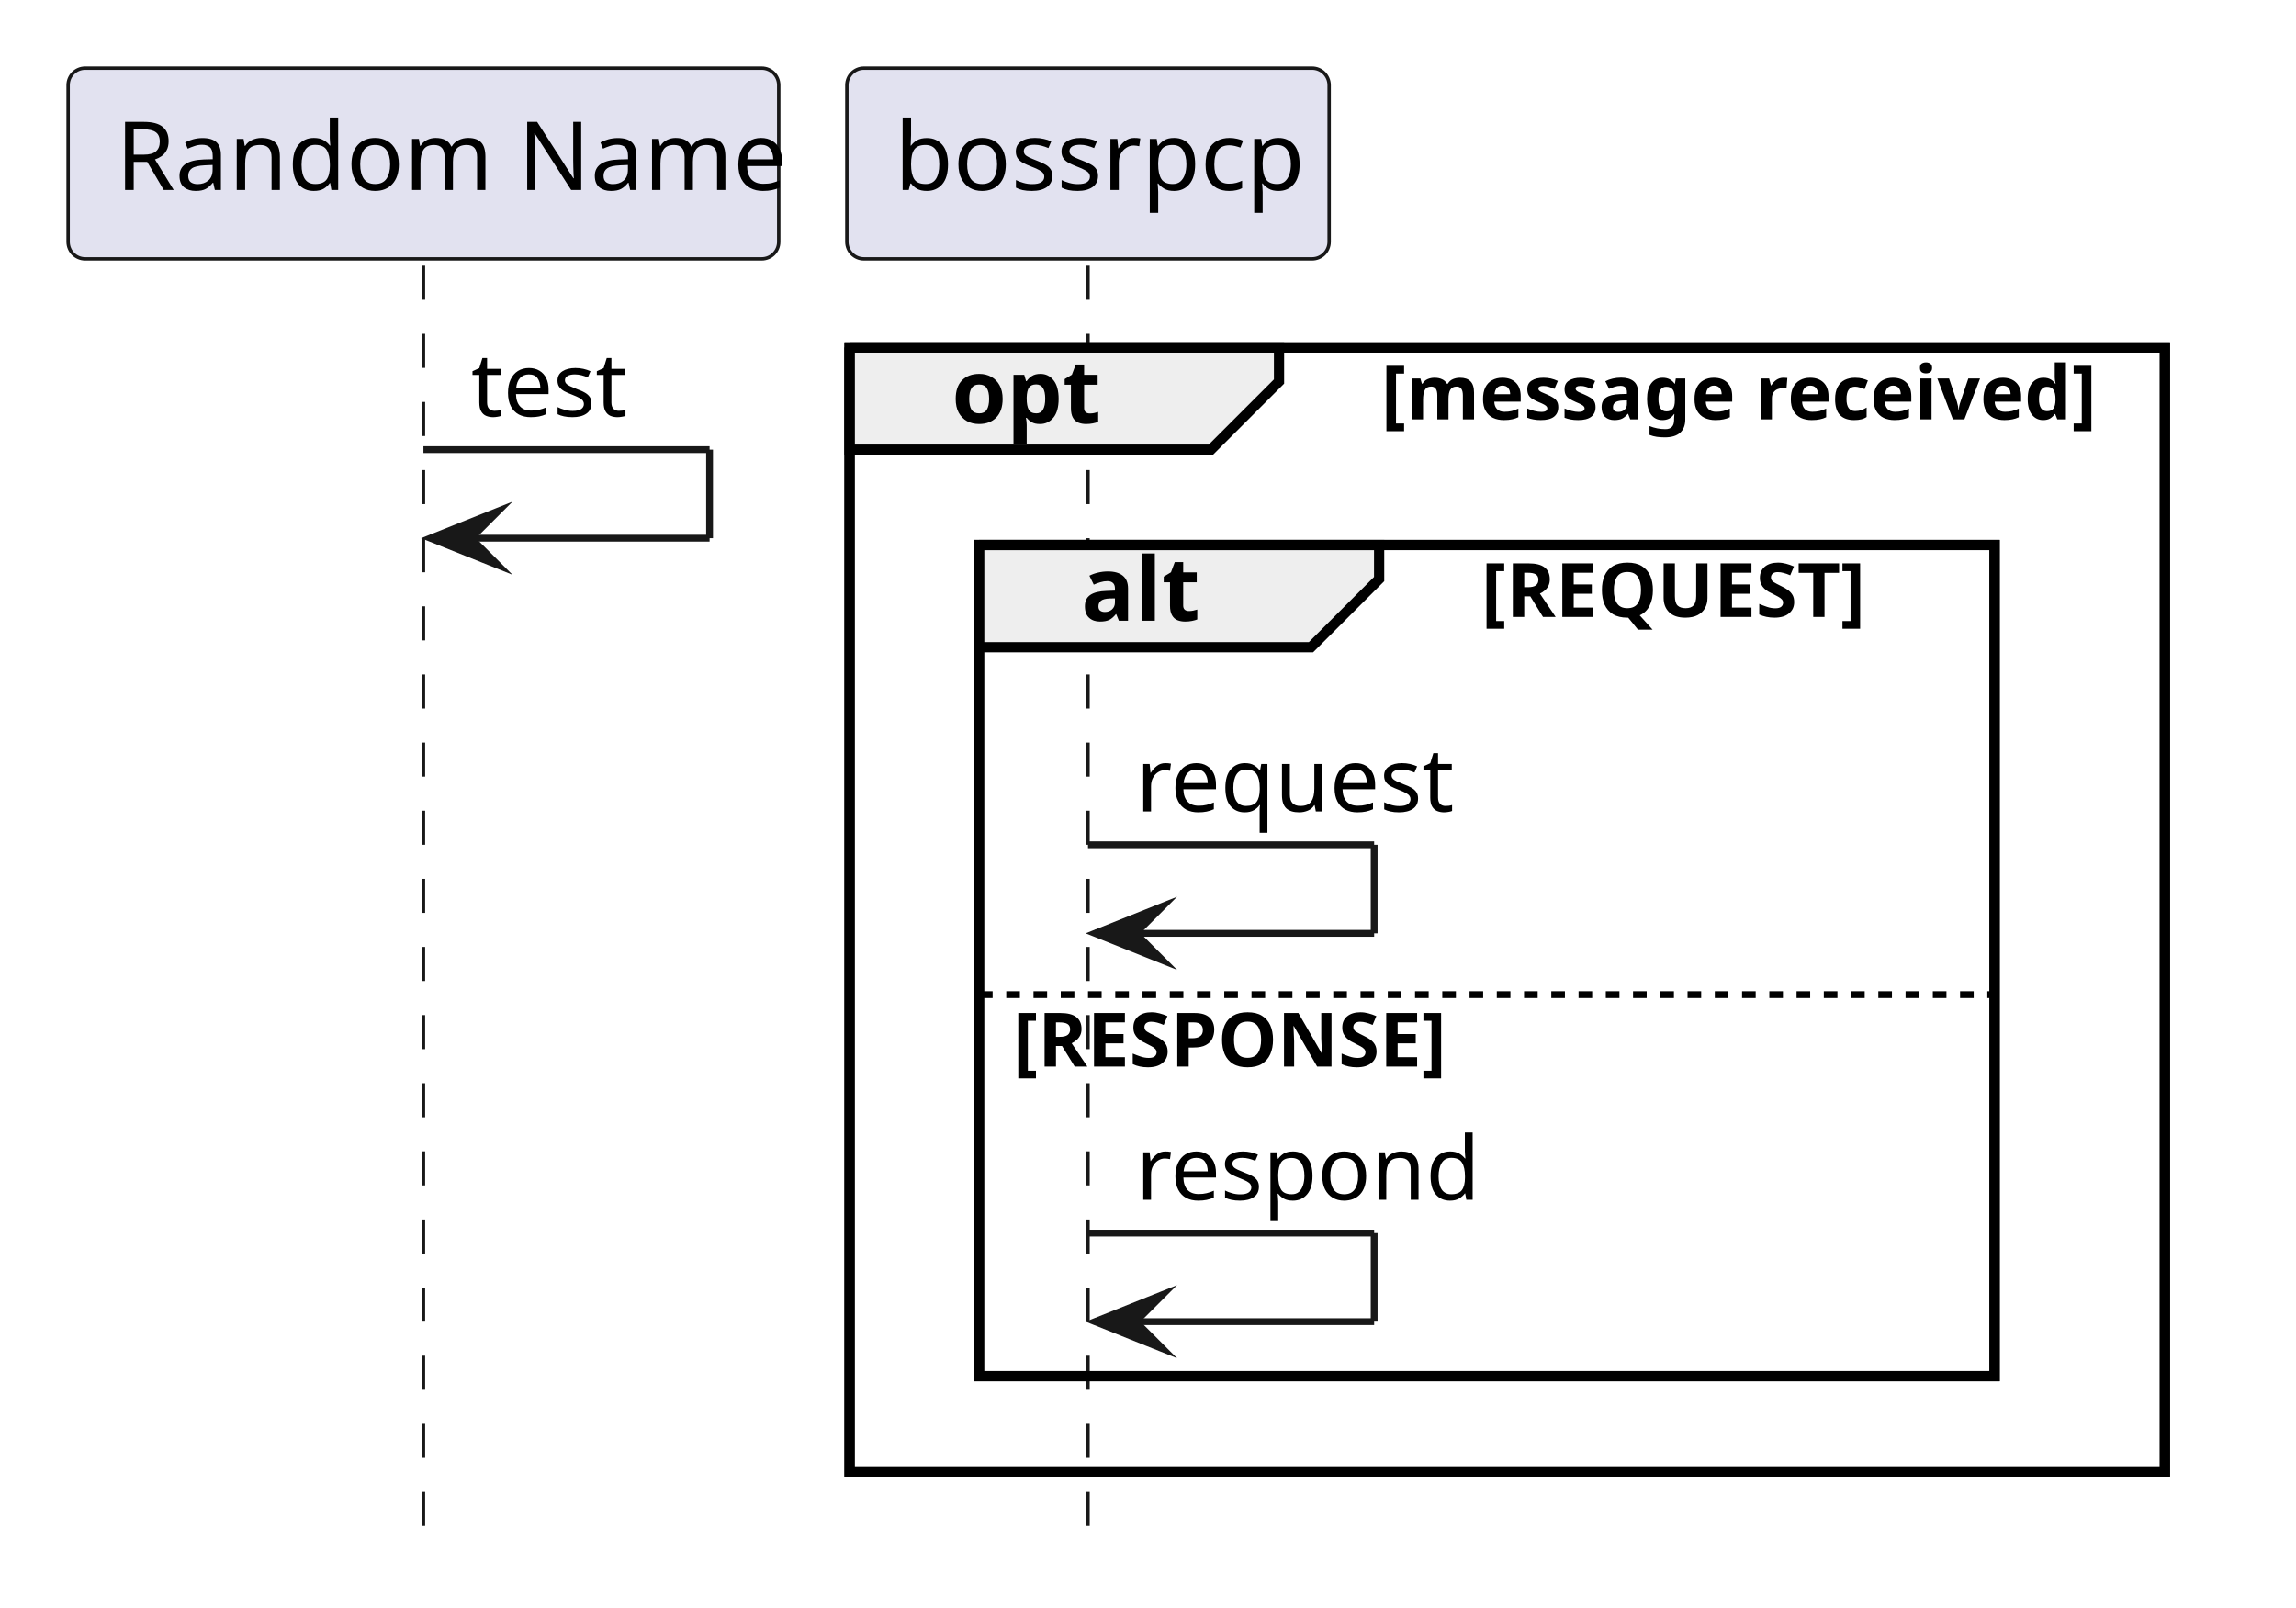
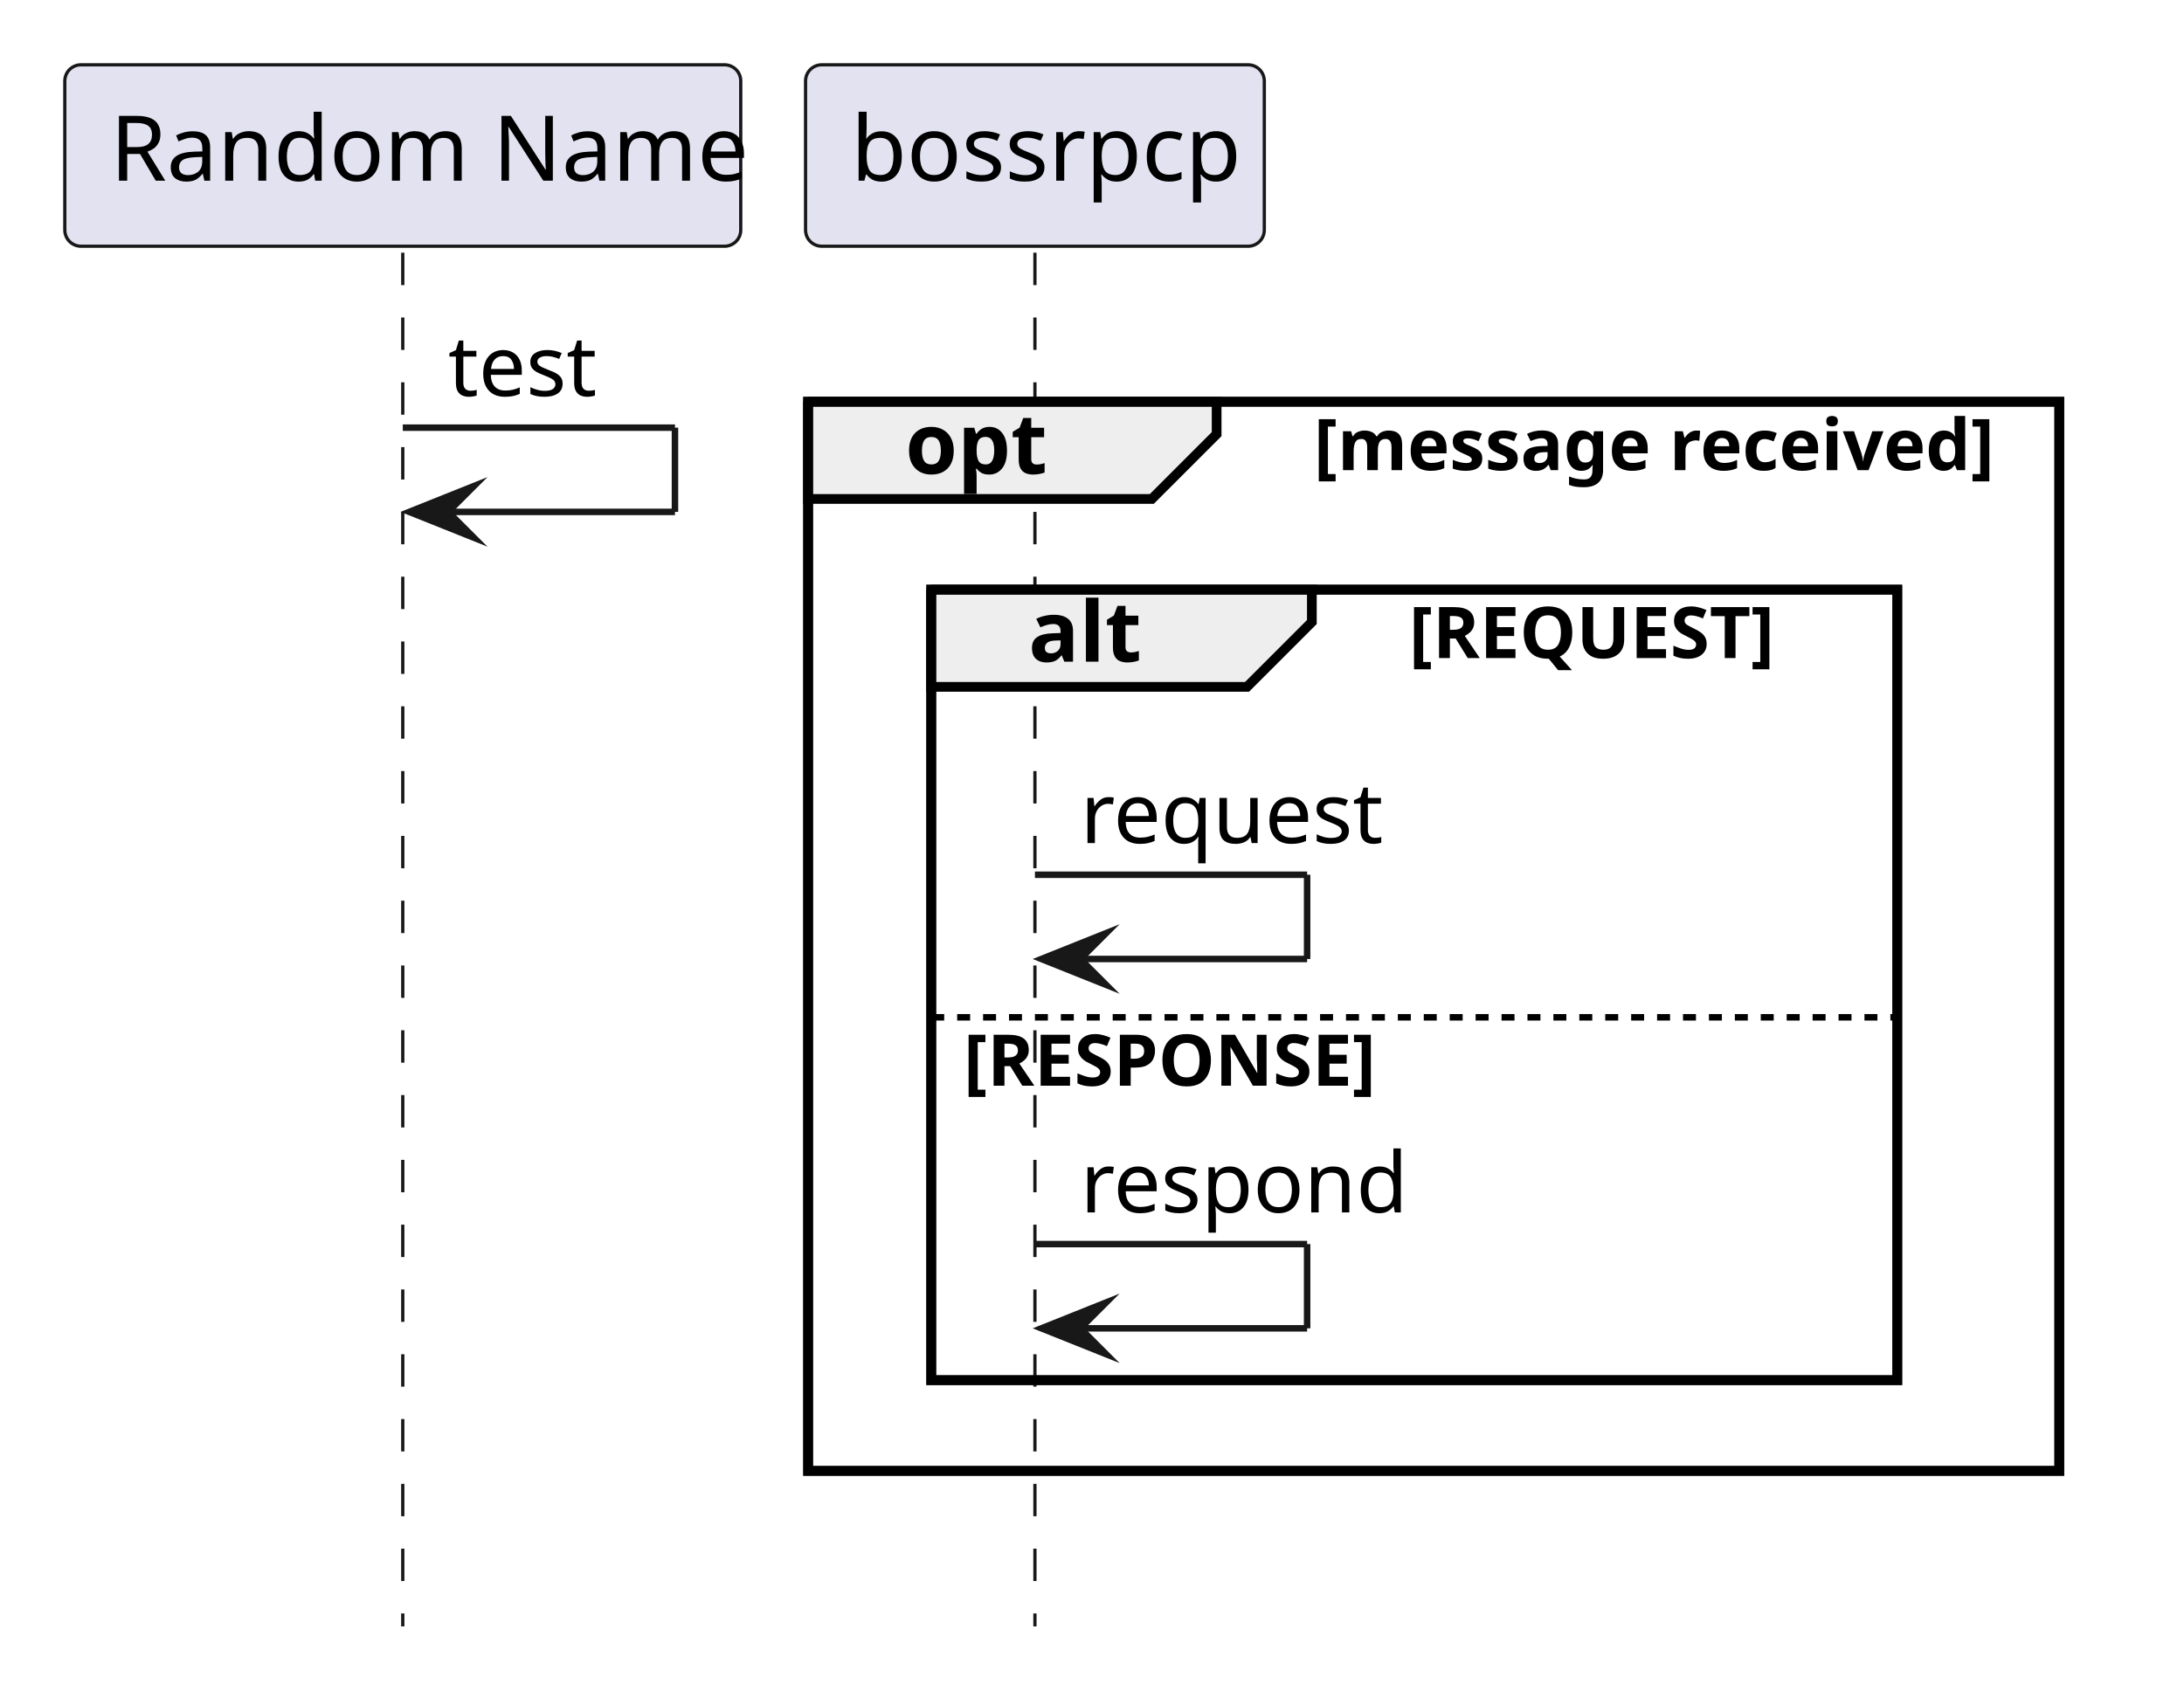
- <svg xmlns="http://www.w3.org/2000/svg" version="1.1" data-diagram-type="SEQUENCE" style="width:337px;height:236px;background:#FFFFFF;" width="337px" height="236px" viewBox="0 0 337 236" zoomAndPan="magnify" preserveAspectRatio="none" contentStyleType="text/css">
+ <svg xmlns="http://www.w3.org/2000/svg" version="1.1" data-diagram-type="SEQUENCE" style="width:337px;height:262px;background:#FFFFFF;" width="337px" height="262px" viewBox="0 0 337 262" zoomAndPan="magnify" preserveAspectRatio="none" contentStyleType="text/css">
  <defs />
  <g font-family="sans-serif" lengthAdjust="spacing">
-     <rect x="124.694" y="51" width="193.063" height="165" fill="none" style="stroke:#000;stroke-width:1.5;" />
-     <rect x="143.694" y="80" width="149.063" height="122" fill="none" style="stroke:#000;stroke-width:1.5;" />
+     <rect x="124.694" y="62" width="193.063" height="165" fill="none" style="stroke:#000;stroke-width:1.5;" />
+     <rect x="143.694" y="91" width="149.063" height="122" fill="none" style="stroke:#000;stroke-width:1.5;" />
    <g>
-       <rect x="58.65" y="39" width="8" height="186" fill="#000" fill-opacity="0" />
-       <line x1="62.15" y1="39" x2="62.15" y2="225" style="stroke:#181818;stroke-width:0.5;stroke-dasharray:5,5;" />
+       <rect x="58.65" y="39" width="8" height="212" fill="#000" fill-opacity="0" />
+       <line x1="62.15" y1="39" x2="62.15" y2="251" style="stroke:#181818;stroke-width:0.5;stroke-dasharray:5,5;" />
    </g>
    <g>
-       <rect x="156.194" y="39" width="8" height="186" fill="#000" fill-opacity="0" />
-       <line x1="159.694" y1="39" x2="159.694" y2="225" style="stroke:#181818;stroke-width:0.5;stroke-dasharray:5,5;" />
+       <rect x="156.194" y="39" width="8" height="212" fill="#000" fill-opacity="0" />
+       <line x1="159.694" y1="39" x2="159.694" y2="251" style="stroke:#181818;stroke-width:0.5;stroke-dasharray:5,5;" />
    </g>
    <rect x="10" y="10" width="104.3" height="28" fill="#E2E2F0" rx="2.5" ry="2.5" style="stroke:#181818;stroke-width:0.5;" />
    <text x="17" y="27.889" fill="#000" font-size="14" textLength="90.3">Random Name</text>
    <rect x="124.3" y="10" width="70.788" height="28" fill="#E2E2F0" rx="2.5" ry="2.5" style="stroke:#181818;stroke-width:0.5;" />
    <text x="131.3" y="27.889" fill="#000" font-size="14" textLength="56.787">bossrpcp</text>
    <line x1="62.15" y1="66" x2="104.15" y2="66" style="stroke:#181818;stroke-width:1;" />
    <line x1="104.15" y1="66" x2="104.15" y2="79" style="stroke:#181818;stroke-width:1;" />
    <line x1="63.15" y1="79" x2="104.15" y2="79" style="stroke:#181818;stroke-width:1;" />
    <polygon points="73.15,75,63.15,79,73.15,83,69.15,79" fill="#181818" style="stroke:#181818;stroke-width:1;stroke-linejoin:miter;stroke-miterlimit:10;" />
    <text x="69.15" y="61.111" fill="#000" font-size="13" textLength="20.881">test</text>
-     <path d="M124.694,51 L187.731,51 L187.731,56 L177.731,66 L124.694,66 L124.694,51" fill="#EEE" style="stroke:#000;stroke-width:1.5;" />
-     <rect x="124.694" y="51" width="193.063" height="165" fill="none" style="stroke:#000;stroke-width:1.5;" />
-     <text x="139.694" y="62.111" fill="#000" font-size="13" textLength="18.038" font-weight="700">opt</text>
-     <text x="202.731" y="61.556" fill="#000" font-size="11" textLength="92.263" font-weight="700">[message received]</text>
-     <path d="M143.694,80 L202.425,80 L202.425,85 L192.425,95 L143.694,95 L143.694,80" fill="#EEE" style="stroke:#000;stroke-width:1.5;" />
-     <rect x="143.694" y="80" width="149.063" height="122" fill="none" style="stroke:#000;stroke-width:1.5;" />
-     <text x="158.694" y="91.111" fill="#000" font-size="13" textLength="13.731" font-weight="700">alt</text>
-     <text x="217.425" y="90.556" fill="#000" font-size="11" textLength="59.331" font-weight="700">[REQUEST]</text>
-     <line x1="159.694" y1="124" x2="201.694" y2="124" style="stroke:#181818;stroke-width:1;" />
-     <line x1="201.694" y1="124" x2="201.694" y2="137" style="stroke:#181818;stroke-width:1;" />
-     <line x1="160.694" y1="137" x2="201.694" y2="137" style="stroke:#181818;stroke-width:1;" />
-     <polygon points="170.694,133,160.694,137,170.694,141,166.694,137" fill="#181818" style="stroke:#181818;stroke-width:1;stroke-linejoin:miter;stroke-miterlimit:10;" />
-     <text x="166.694" y="119.111" fill="#000" font-size="13" textLength="43.306">request</text>
-     <line x1="143.694" y1="146" x2="292.756" y2="146" style="stroke:#000;stroke-width:1;stroke-dasharray:2,2;" />
-     <text x="148.694" y="156.556" fill="#000" font-size="11" textLength="67.306" font-weight="700">[RESPONSE]</text>
-     <line x1="159.694" y1="181" x2="201.694" y2="181" style="stroke:#181818;stroke-width:1;" />
-     <line x1="201.694" y1="181" x2="201.694" y2="194" style="stroke:#181818;stroke-width:1;" />
-     <line x1="160.694" y1="194" x2="201.694" y2="194" style="stroke:#181818;stroke-width:1;" />
-     <polygon points="170.694,190,160.694,194,170.694,198,166.694,194" fill="#181818" style="stroke:#181818;stroke-width:1;stroke-linejoin:miter;stroke-miterlimit:10;" />
-     <text x="166.694" y="176.111" fill="#000" font-size="13" textLength="46.963">respond</text>
+     <path d="M124.694,62 L187.731,62 L187.731,67 L177.731,77 L124.694,77 L124.694,62" fill="#EEE" style="stroke:#000;stroke-width:1.5;" />
+     <rect x="124.694" y="62" width="193.063" height="165" fill="none" style="stroke:#000;stroke-width:1.5;" />
+     <text x="139.694" y="73.111" fill="#000" font-size="13" textLength="18.038" font-weight="700">opt</text>
+     <text x="202.731" y="72.556" fill="#000" font-size="11" textLength="92.263" font-weight="700">[message received]</text>
+     <path d="M143.694,91 L202.425,91 L202.425,96 L192.425,106 L143.694,106 L143.694,91" fill="#EEE" style="stroke:#000;stroke-width:1.5;" />
+     <rect x="143.694" y="91" width="149.063" height="122" fill="none" style="stroke:#000;stroke-width:1.5;" />
+     <text x="158.694" y="102.111" fill="#000" font-size="13" textLength="13.731" font-weight="700">alt</text>
+     <text x="217.425" y="101.556" fill="#000" font-size="11" textLength="59.331" font-weight="700">[REQUEST]</text>
+     <line x1="159.694" y1="135" x2="201.694" y2="135" style="stroke:#181818;stroke-width:1;" />
+     <line x1="201.694" y1="135" x2="201.694" y2="148" style="stroke:#181818;stroke-width:1;" />
+     <line x1="160.694" y1="148" x2="201.694" y2="148" style="stroke:#181818;stroke-width:1;" />
+     <polygon points="170.694,144,160.694,148,170.694,152,166.694,148" fill="#181818" style="stroke:#181818;stroke-width:1;stroke-linejoin:miter;stroke-miterlimit:10;" />
+     <text x="166.694" y="130.111" fill="#000" font-size="13" textLength="43.306">request</text>
+     <line x1="143.694" y1="157" x2="292.756" y2="157" style="stroke:#000;stroke-width:1;stroke-dasharray:2,2;" />
+     <text x="148.694" y="167.556" fill="#000" font-size="11" textLength="67.306" font-weight="700">[RESPONSE]</text>
+     <line x1="159.694" y1="192" x2="201.694" y2="192" style="stroke:#181818;stroke-width:1;" />
+     <line x1="201.694" y1="192" x2="201.694" y2="205" style="stroke:#181818;stroke-width:1;" />
+     <line x1="160.694" y1="205" x2="201.694" y2="205" style="stroke:#181818;stroke-width:1;" />
+     <polygon points="170.694,201,160.694,205,170.694,209,166.694,205" fill="#181818" style="stroke:#181818;stroke-width:1;stroke-linejoin:miter;stroke-miterlimit:10;" />
+     <text x="166.694" y="187.111" fill="#000" font-size="13" textLength="46.963">respond</text>
  </g>
</svg>
